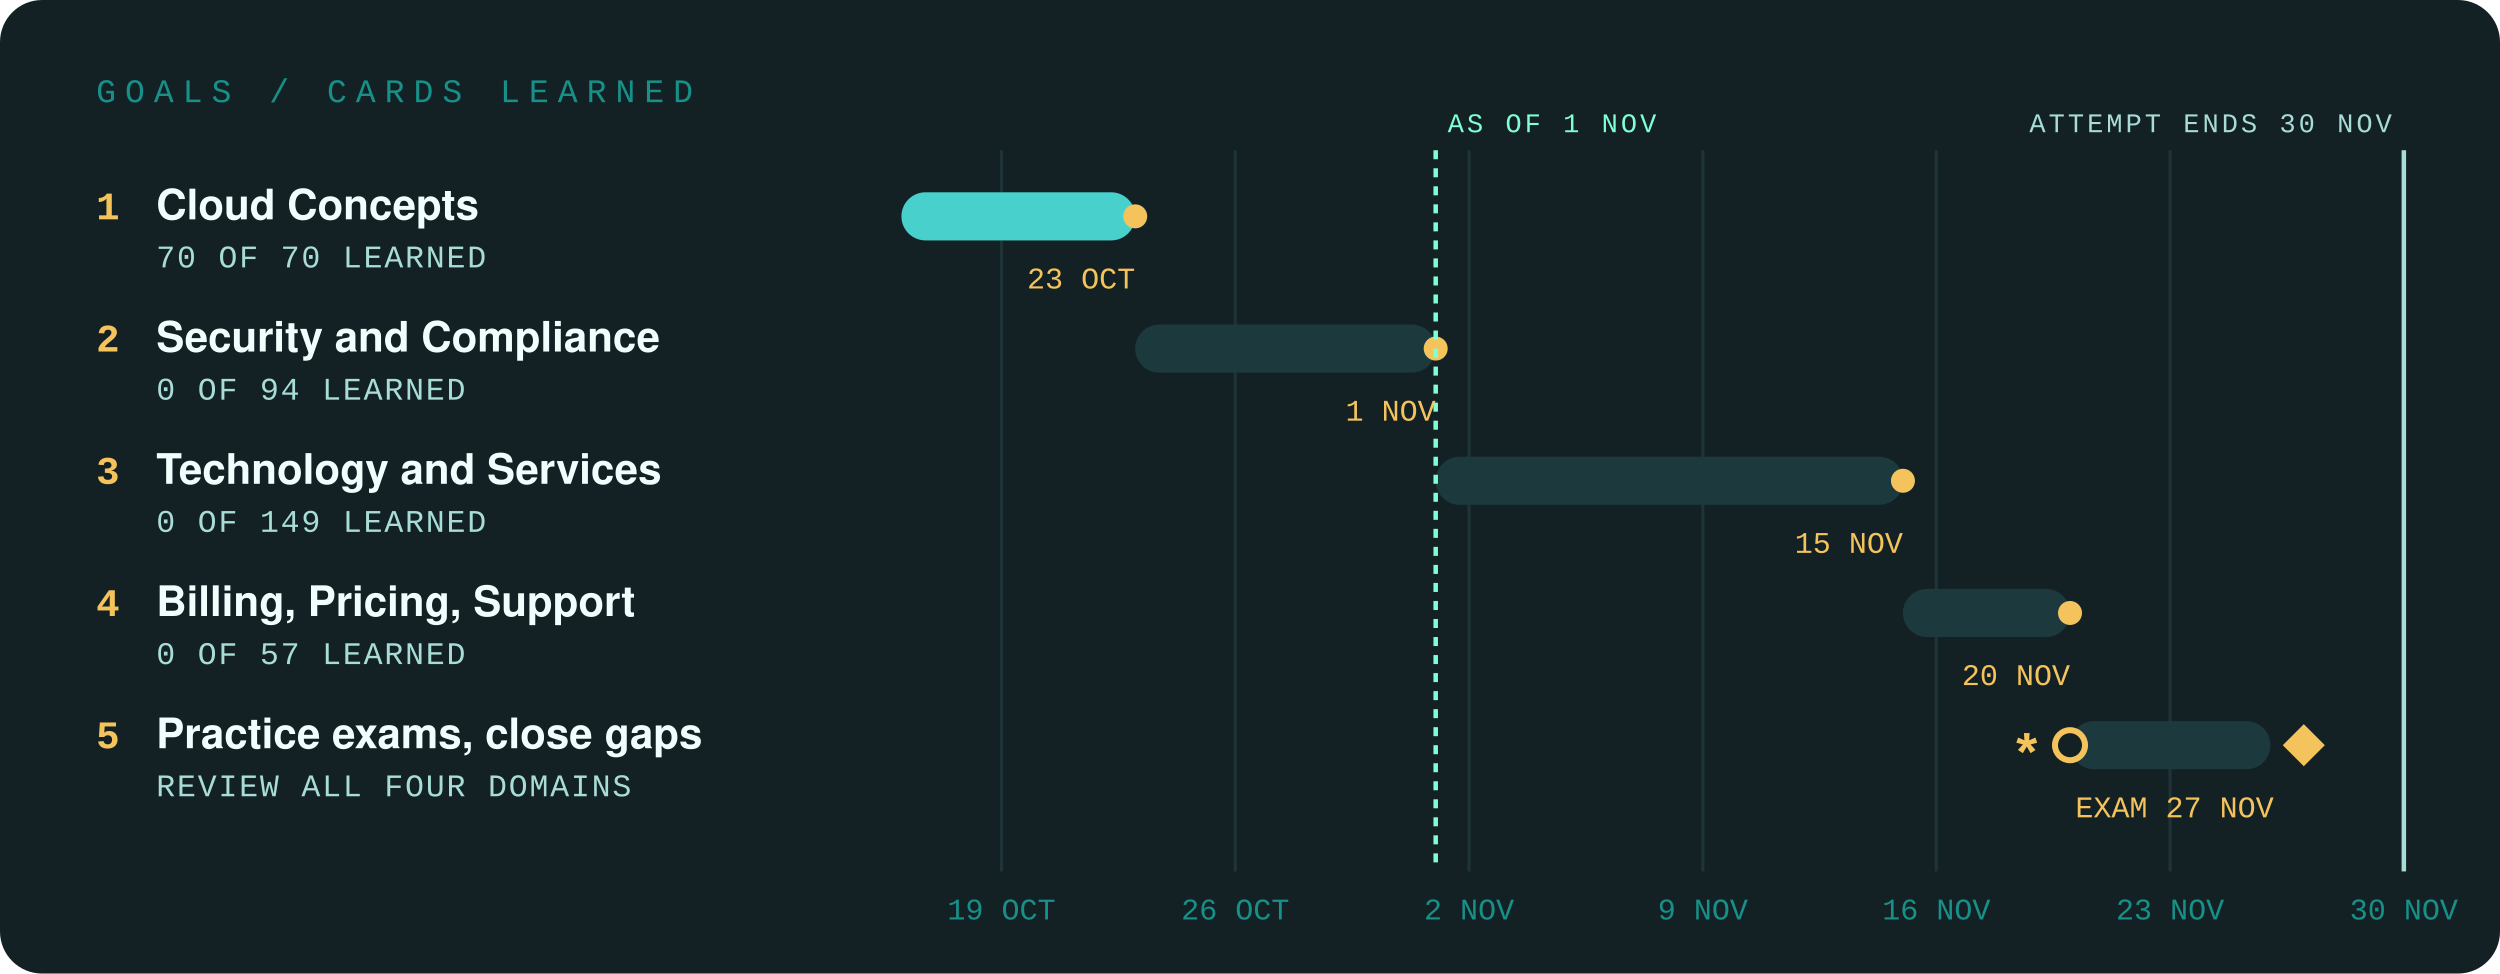
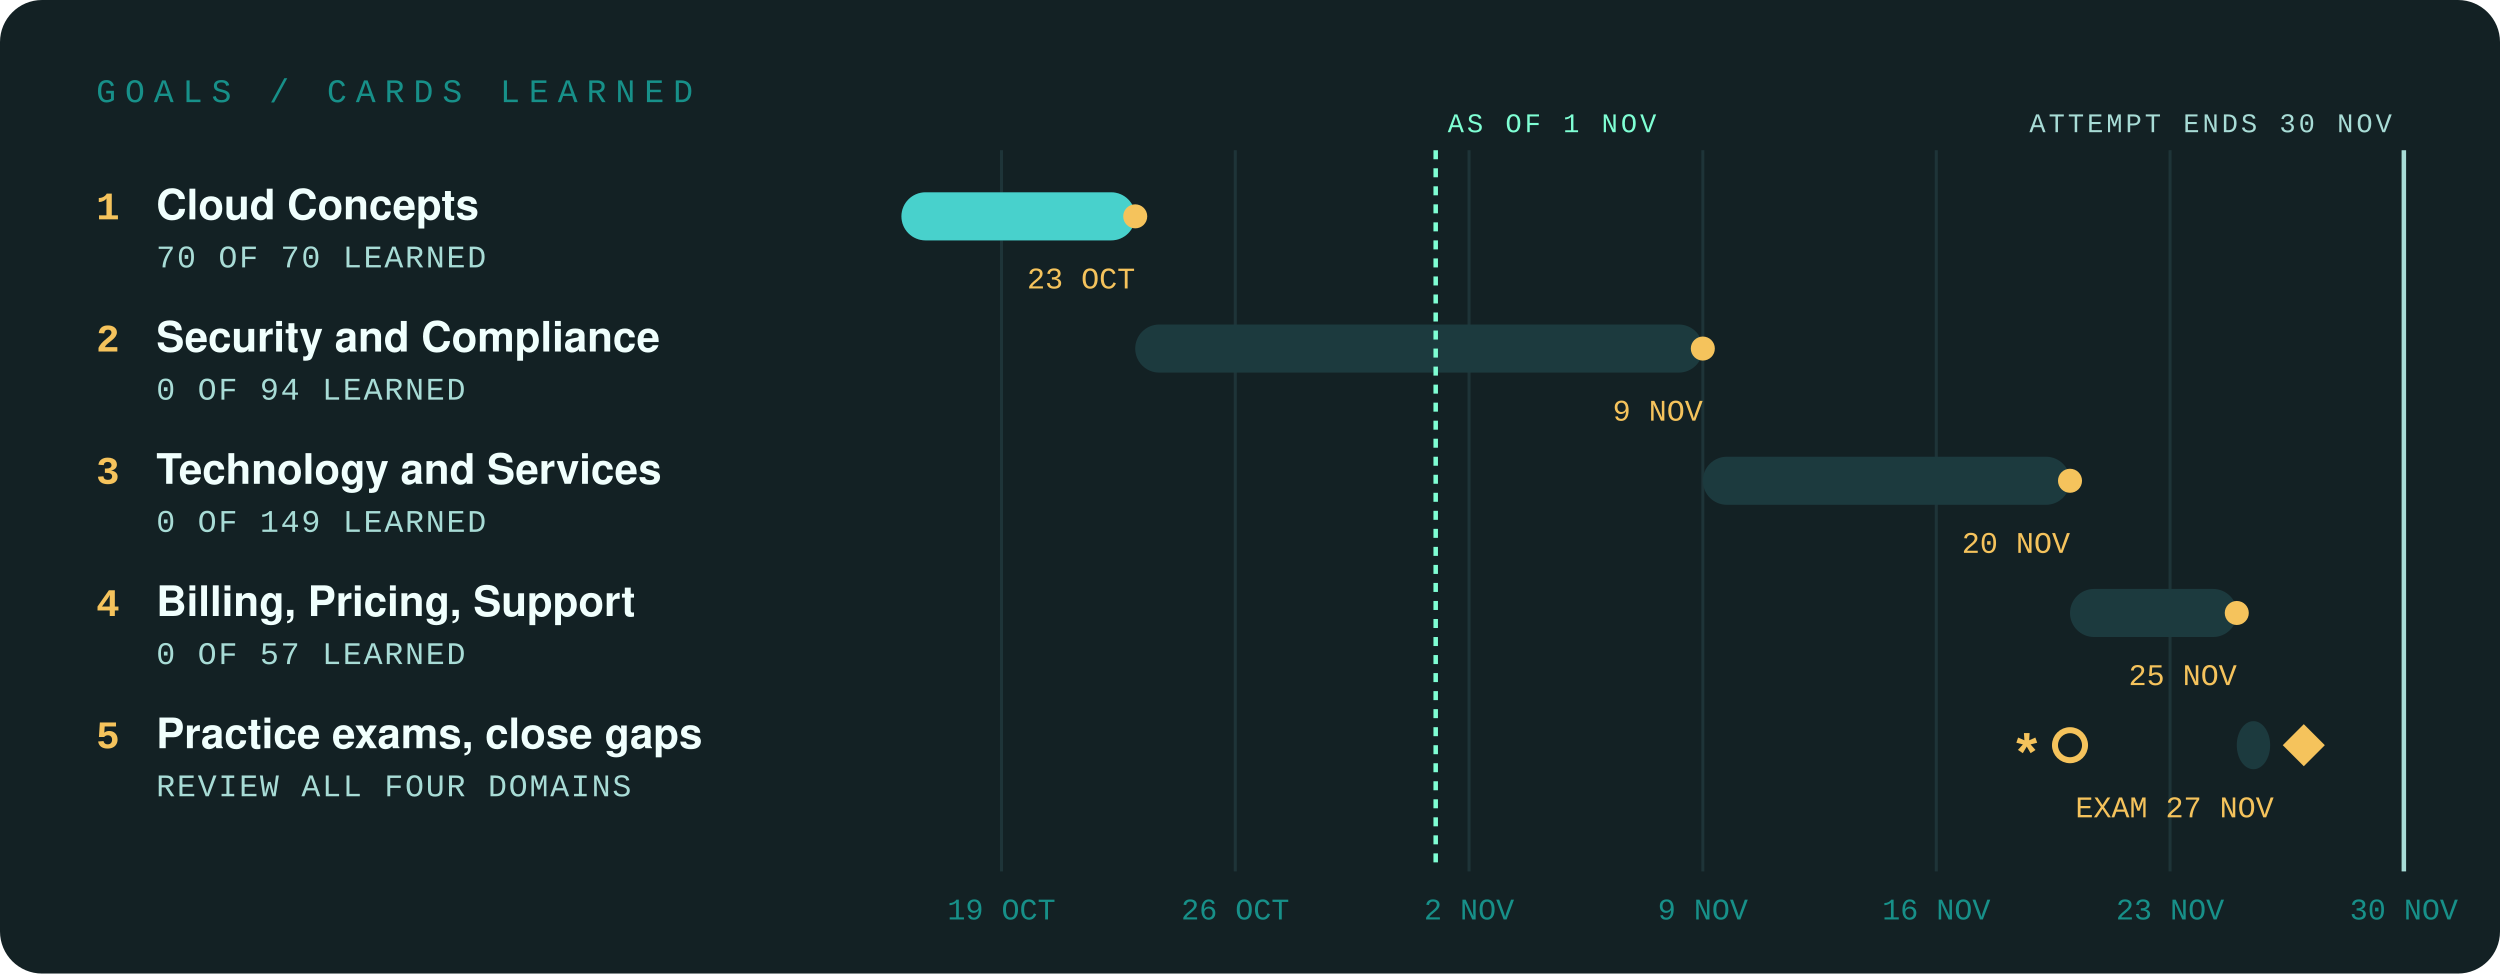
<svg xmlns="http://www.w3.org/2000/svg" viewBox="0 0 832 324" width="832" height="324" role="img" aria-label="Goal dates per exam domain">
  <rect width="832" height="324" rx="14" fill="#132124" />
  <text x="32" y="34" font-family="Consolas, Cascadia Mono, Menlo, Courier New, monospace" font-size="11" letter-spacing="3" fill="#179089">GOALS  /  CARDS LEARNED</text>
  <line x1="333.3" y1="50" x2="333.3" y2="290" stroke="#1E3438" stroke-width="1" />
  <text x="333.3" y="306" font-family="Consolas, Cascadia Mono, Menlo, Courier New, monospace" font-size="10" fill="#179089" text-anchor="middle">19 OCT</text>
  <line x1="411.1" y1="50" x2="411.1" y2="290" stroke="#1E3438" stroke-width="1" />
  <text x="411.1" y="306" font-family="Consolas, Cascadia Mono, Menlo, Courier New, monospace" font-size="10" fill="#179089" text-anchor="middle">26 OCT</text>
  <line x1="488.9" y1="50" x2="488.9" y2="290" stroke="#1E3438" stroke-width="1" />
  <text x="488.9" y="306" font-family="Consolas, Cascadia Mono, Menlo, Courier New, monospace" font-size="10" fill="#179089" text-anchor="middle">2 NOV</text>
  <line x1="566.7" y1="50" x2="566.7" y2="290" stroke="#1E3438" stroke-width="1" />
  <text x="566.7" y="306" font-family="Consolas, Cascadia Mono, Menlo, Courier New, monospace" font-size="10" fill="#179089" text-anchor="middle">9 NOV</text>
  <line x1="644.4" y1="50" x2="644.4" y2="290" stroke="#1E3438" stroke-width="1" />
  <text x="644.4" y="306" font-family="Consolas, Cascadia Mono, Menlo, Courier New, monospace" font-size="10" fill="#179089" text-anchor="middle">16 NOV</text>
  <line x1="722.2" y1="50" x2="722.2" y2="290" stroke="#1E3438" stroke-width="1" />
  <text x="722.2" y="306" font-family="Consolas, Cascadia Mono, Menlo, Courier New, monospace" font-size="10" fill="#179089" text-anchor="middle">23 NOV</text>
  <line x1="800.0" y1="50" x2="800.0" y2="290" stroke="#1E3438" stroke-width="1" />
  <text x="800.0" y="306" font-family="Consolas, Cascadia Mono, Menlo, Courier New, monospace" font-size="10" fill="#179089" text-anchor="middle">30 NOV</text>
  <text x="32" y="73" font-family="Consolas, Cascadia Mono, Menlo, Courier New, monospace" font-size="13" font-weight="700" fill="#F5C35C">1</text>
  <text x="52" y="73" font-family="Segoe UI, Helvetica, Arial, sans-serif" font-size="14" font-weight="600" fill="#F0FFFD">Cloud Concepts</text>
  <text x="52" y="89" font-family="Consolas, Cascadia Mono, Menlo, Courier New, monospace" font-size="10.5" letter-spacing="0.6" fill="#A8DCD6">70 OF 70 LEARNED</text>
  <rect x="300.0" y="64" width="77.8" height="16" rx="8" fill="#1C3A3E" />
  <rect x="300.0" y="64" width="77.8" height="16" rx="8" fill="#48D1CC" />
  <circle cx="377.8" cy="72" r="4" fill="#F5C35C" />
  <text x="377.8" y="96" font-family="Consolas, Cascadia Mono, Menlo, Courier New, monospace" font-size="10" fill="#F5C35C" text-anchor="end">23 OCT</text>
  <text x="32" y="117" font-family="Consolas, Cascadia Mono, Menlo, Courier New, monospace" font-size="13" font-weight="700" fill="#F5C35C">2</text>
  <text x="52" y="117" font-family="Segoe UI, Helvetica, Arial, sans-serif" font-size="14" font-weight="600" fill="#F0FFFD">Security and Compliance</text>
  <text x="52" y="133" font-family="Consolas, Cascadia Mono, Menlo, Courier New, monospace" font-size="10.5" letter-spacing="0.6" fill="#A8DCD6">0 OF 94 LEARNED</text>
-   <rect x="377.8" y="108" width="100.0" height="16" rx="8" fill="#1C3A3E" />
-   <circle cx="477.8" cy="116" r="4" fill="#F5C35C" />
-   <text x="477.8" y="140" font-family="Consolas, Cascadia Mono, Menlo, Courier New, monospace" font-size="10" fill="#F5C35C" text-anchor="end">1 NOV</text>
+   <rect x="377.8" y="108" width="188.9" height="16" rx="8" fill="#1C3A3E" />
+   <circle cx="566.7" cy="116" r="4" fill="#F5C35C" />
+   <text x="566.7" y="140" font-family="Consolas, Cascadia Mono, Menlo, Courier New, monospace" font-size="10" fill="#F5C35C" text-anchor="end">9 NOV</text>
  <text x="32" y="161" font-family="Consolas, Cascadia Mono, Menlo, Courier New, monospace" font-size="13" font-weight="700" fill="#F5C35C">3</text>
  <text x="52" y="161" font-family="Segoe UI, Helvetica, Arial, sans-serif" font-size="14" font-weight="600" fill="#F0FFFD">Technology and Services</text>
  <text x="52" y="177" font-family="Consolas, Cascadia Mono, Menlo, Courier New, monospace" font-size="10.5" letter-spacing="0.6" fill="#A8DCD6">0 OF 149 LEARNED</text>
-   <rect x="477.8" y="152" width="155.6" height="16" rx="8" fill="#1C3A3E" />
-   <circle cx="633.3" cy="160" r="4" fill="#F5C35C" />
-   <text x="633.3" y="184" font-family="Consolas, Cascadia Mono, Menlo, Courier New, monospace" font-size="10" fill="#F5C35C" text-anchor="end">15 NOV</text>
+   <rect x="566.7" y="152" width="122.2" height="16" rx="8" fill="#1C3A3E" />
+   <circle cx="688.9" cy="160" r="4" fill="#F5C35C" />
+   <text x="688.9" y="184" font-family="Consolas, Cascadia Mono, Menlo, Courier New, monospace" font-size="10" fill="#F5C35C" text-anchor="end">20 NOV</text>
  <text x="32" y="205" font-family="Consolas, Cascadia Mono, Menlo, Courier New, monospace" font-size="13" font-weight="700" fill="#F5C35C">4</text>
  <text x="52" y="205" font-family="Segoe UI, Helvetica, Arial, sans-serif" font-size="14" font-weight="600" fill="#F0FFFD">Billing, Pricing, Support</text>
  <text x="52" y="221" font-family="Consolas, Cascadia Mono, Menlo, Courier New, monospace" font-size="10.5" letter-spacing="0.6" fill="#A8DCD6">0 OF 57 LEARNED</text>
-   <rect x="633.3" y="196" width="55.6" height="16" rx="8" fill="#1C3A3E" />
-   <circle cx="688.9" cy="204" r="4" fill="#F5C35C" />
-   <text x="688.9" y="228" font-family="Consolas, Cascadia Mono, Menlo, Courier New, monospace" font-size="10" fill="#F5C35C" text-anchor="end">20 NOV</text>
+   <rect x="688.9" y="196" width="55.6" height="16" rx="8" fill="#1C3A3E" />
+   <circle cx="744.4" cy="204" r="4" fill="#F5C35C" />
+   <text x="744.4" y="228" font-family="Consolas, Cascadia Mono, Menlo, Courier New, monospace" font-size="10" fill="#F5C35C" text-anchor="end">25 NOV</text>
  <text x="32" y="249" font-family="Consolas, Cascadia Mono, Menlo, Courier New, monospace" font-size="13" font-weight="700" fill="#F5C35C">5</text>
  <text x="52" y="249" font-family="Segoe UI, Helvetica, Arial, sans-serif" font-size="14" font-weight="600" fill="#F0FFFD">Practice exams, close gaps</text>
  <text x="52" y="265" font-family="Consolas, Cascadia Mono, Menlo, Courier New, monospace" font-size="10.5" letter-spacing="0.6" fill="#A8DCD6">REVIEW ALL FOUR DOMAINS</text>
-   <rect x="688.9" y="240" width="66.7" height="16" rx="8" fill="#1C3A3E" />
+   <rect x="744.4" y="240" width="11.1" height="16" rx="8" fill="#1C3A3E" />
  <path d="M766.7 241 l7 7 l-7 7 l-7 -7 Z" fill="#F5C35C" />
  <text x="756.7" y="272" font-family="Consolas, Cascadia Mono, Menlo, Courier New, monospace" font-size="10" fill="#F5C35C" text-anchor="end">EXAM 27 NOV</text>
  <circle cx="688.9" cy="248" r="5" fill="#132124" stroke="#F5C35C" stroke-width="2" />
  <text x="679.9" y="257" font-family="Consolas, Cascadia Mono, Menlo, Courier New, monospace" font-size="18" font-weight="700" fill="#F5C35C" text-anchor="end">*</text>
  <line x1="800.0" y1="50" x2="800.0" y2="290" stroke="#A8DCD6" stroke-width="1.5" />
  <text x="796.0" y="44" font-family="Consolas, Cascadia Mono, Menlo, Courier New, monospace" font-size="9" letter-spacing="1" fill="#A8DCD6" text-anchor="end">ATTEMPT ENDS 30 NOV</text>
  <line x1="477.8" y1="50" x2="477.8" y2="290" stroke="#7FFFD4" stroke-width="1.5" stroke-dasharray="3 3" />
  <text x="481.8" y="44" font-family="Consolas, Cascadia Mono, Menlo, Courier New, monospace" font-size="9" letter-spacing="1" fill="#7FFFD4">AS OF 1 NOV</text>
</svg>
